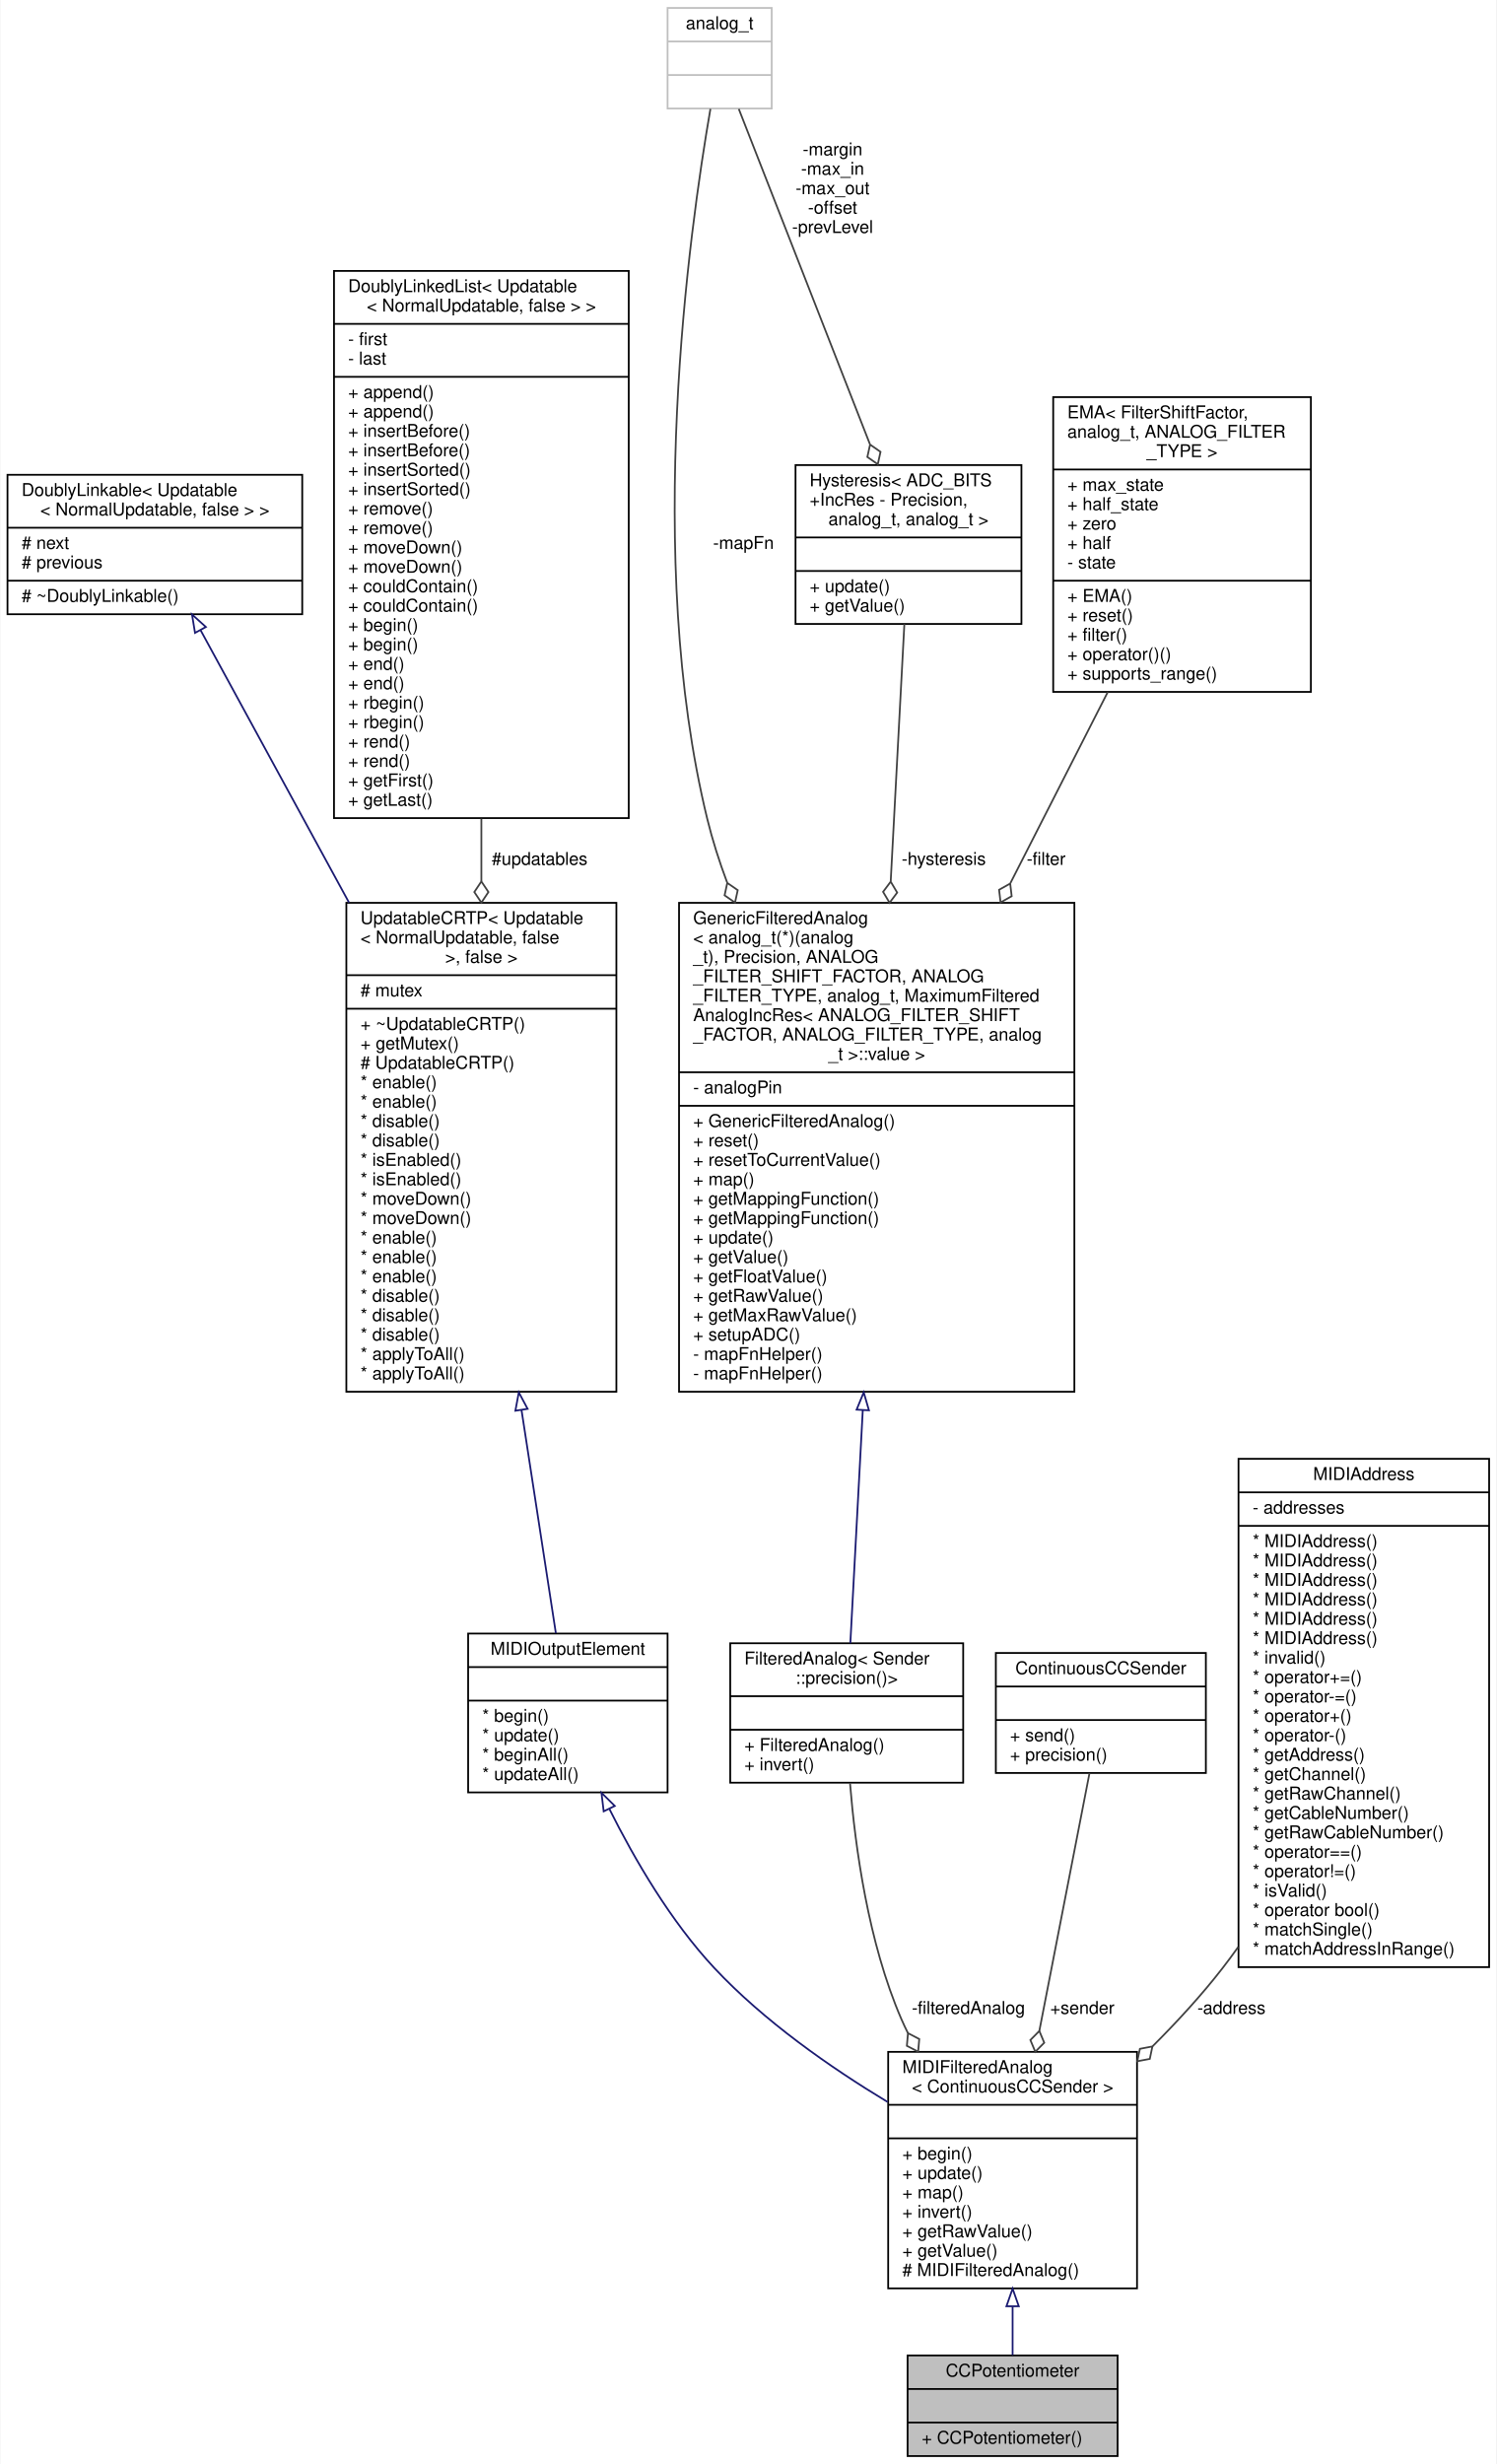
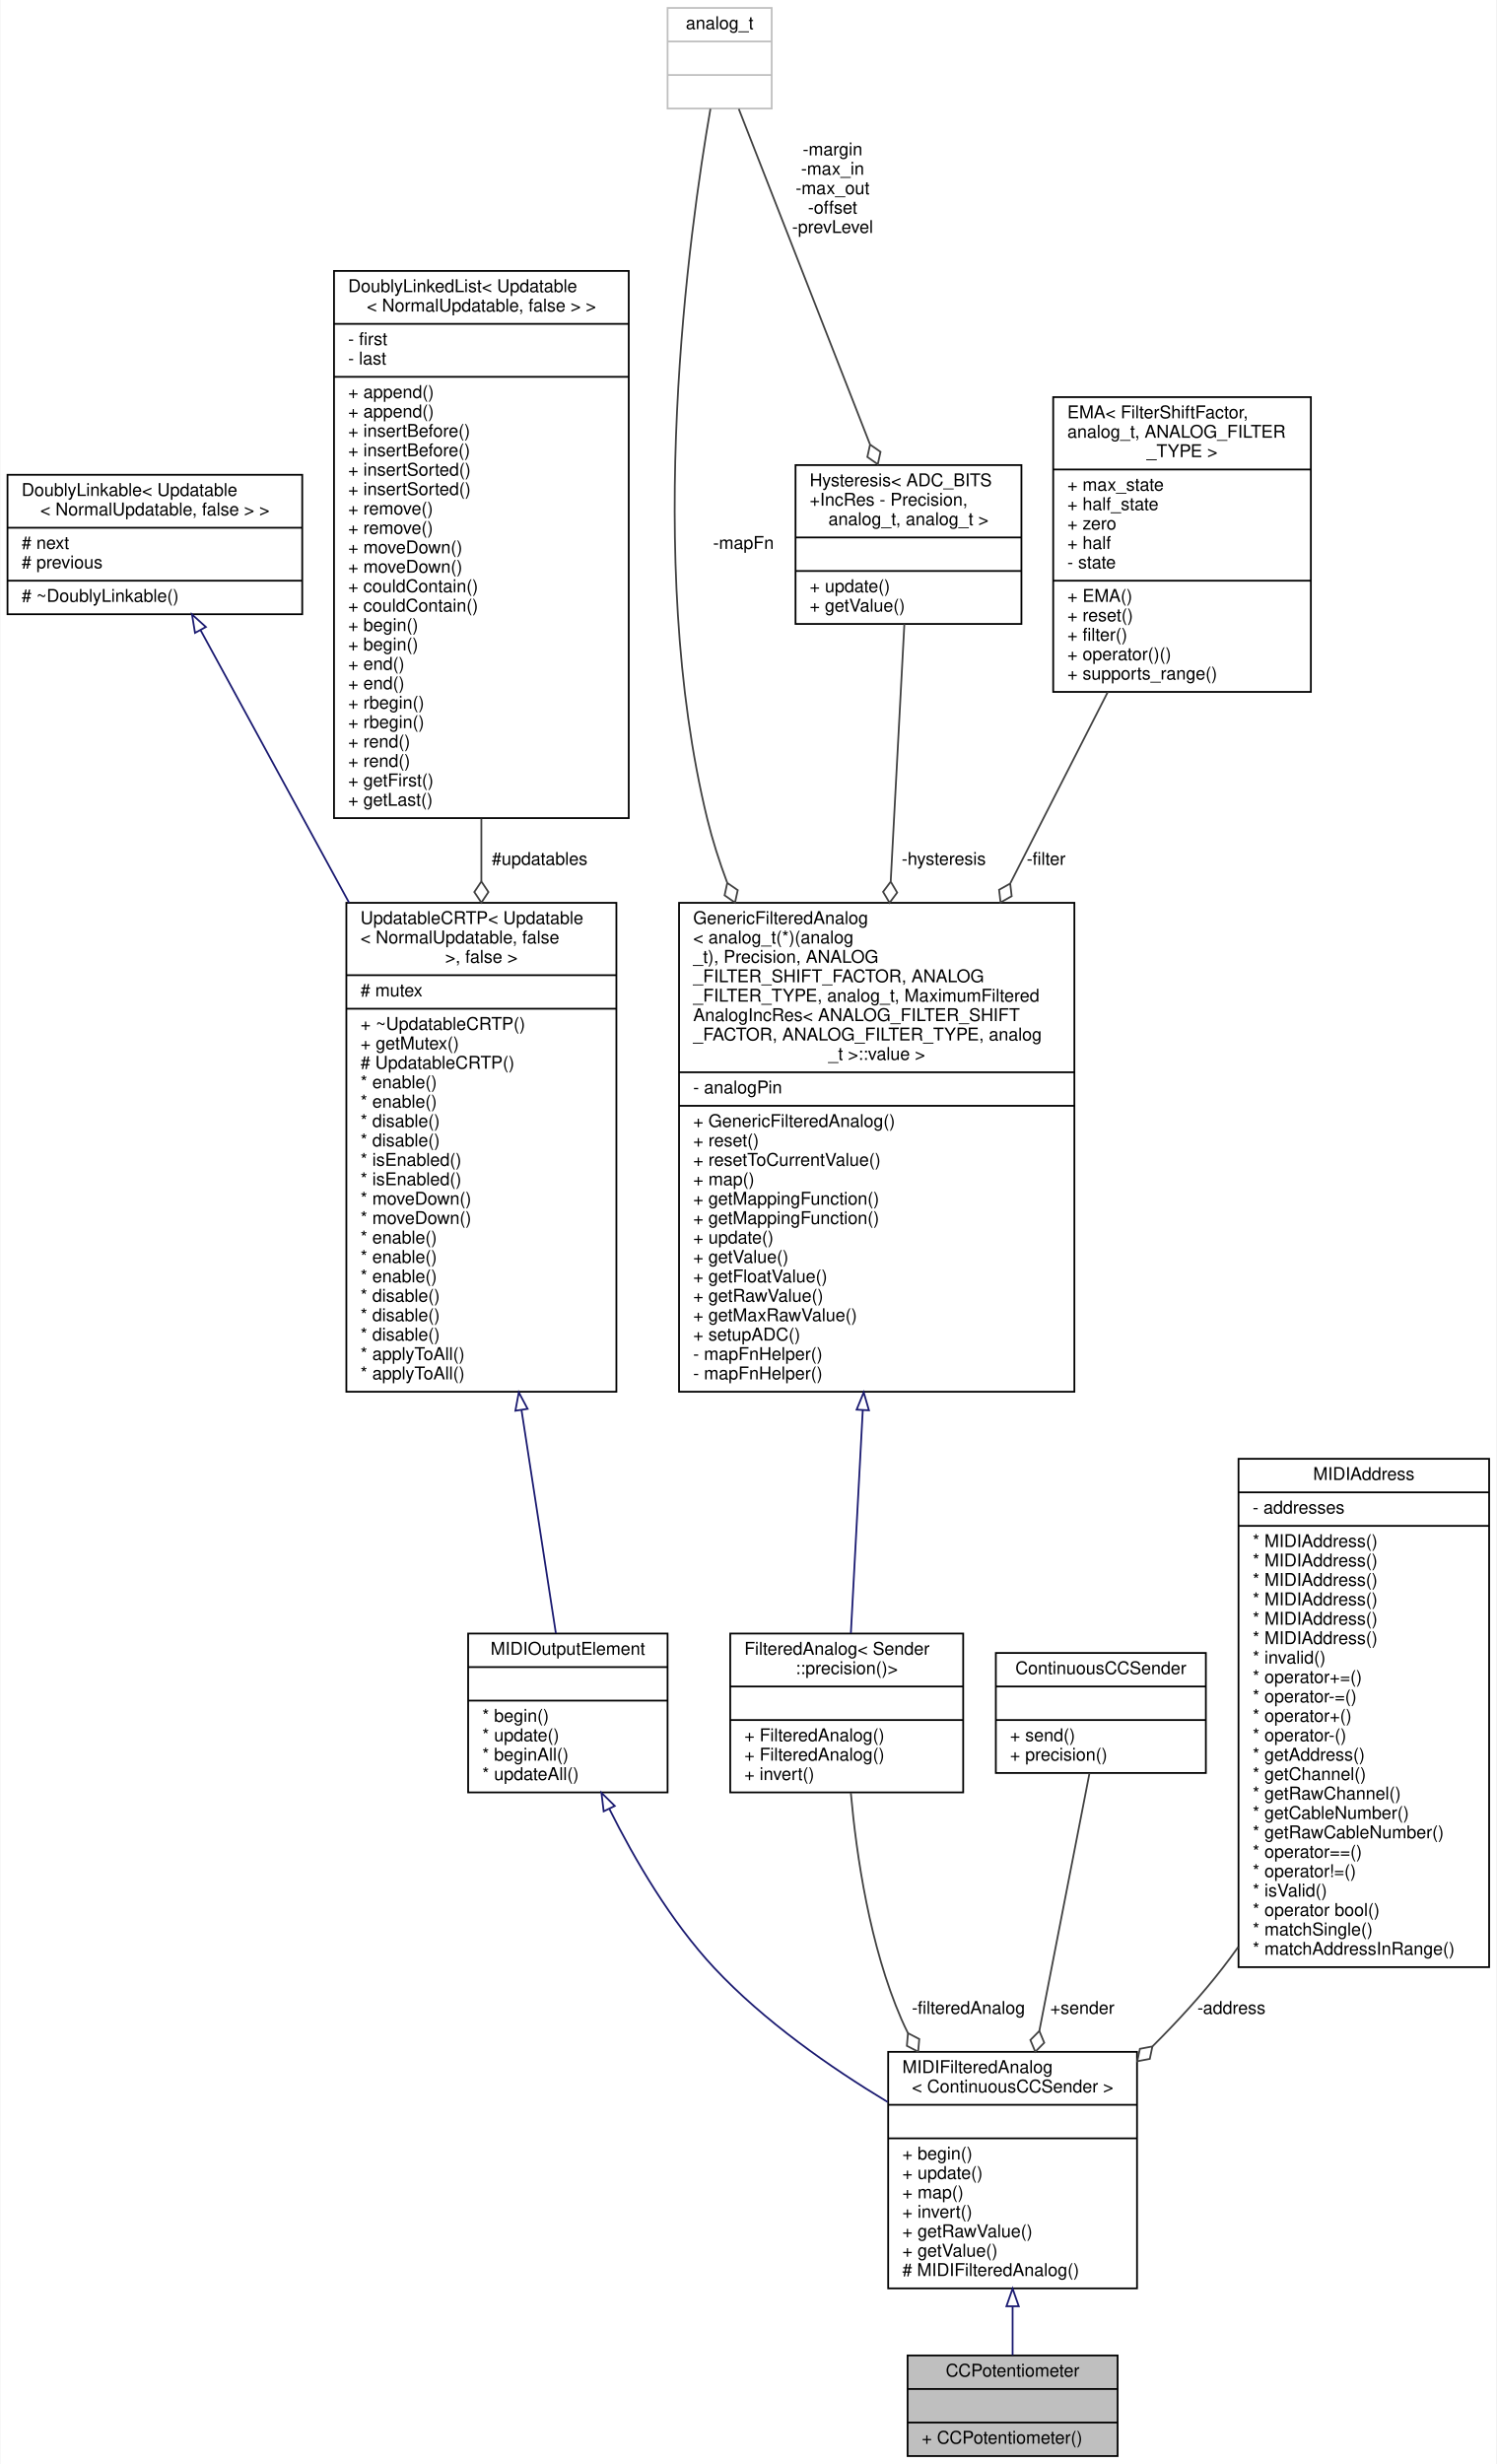
<svg xmlns="http://www.w3.org/2000/svg" xmlns:xlink="http://www.w3.org/1999/xlink" width="848pt" height="1396pt" viewBox="0.00 0.00 847.50 1396.00">
  <g id="graph0" class="graph" transform="scale(1 1) rotate(0) translate(4 1392)">
    <polygon fill="white" stroke="transparent" points="-4,4 -4,-1392 843.5,-1392 843.5,4 -4,4" />
    <g id="node1" class="node">
      <g id="a_node1">
        <a xlink:title="A class of MIDIOutputElements that read the analog input from a potentiometer or fader,...">
          <polygon fill="#bfbfbf" stroke="black" points="510,-0.5 510,-57.5 629,-57.5 629,-0.5 510,-0.5" />
          <text text-anchor="middle" x="569.5" y="-45.5" font-family="Helvetica,sans-Serif" font-size="10.00">CCPotentiometer</text>
          <polyline fill="none" stroke="black" points="510,-38.5 629,-38.5 " />
          <text text-anchor="middle" x="569.5" y="-26.5" font-family="Helvetica,sans-Serif" font-size="10.00"> </text>
          <polyline fill="none" stroke="black" points="510,-19.5 629,-19.5 " />
          <text text-anchor="start" x="518" y="-7.5" font-family="Helvetica,sans-Serif" font-size="10.00">+ CCPotentiometer()</text>
        </a>
      </g>
    </g>
    <g id="node2" class="node">
      <g id="a_node2">
        <a xlink:href="../../d5/d8e/classMIDIFilteredAnalog.html" target="_top" xlink:title=" ">
          <polygon fill="white" stroke="black" points="499,-95.5 499,-229.5 640,-229.5 640,-95.5 499,-95.5" />
          <text text-anchor="start" x="507" y="-217.5" font-family="Helvetica,sans-Serif" font-size="10.00">MIDIFilteredAnalog</text>
          <text text-anchor="middle" x="569.5" y="-206.5" font-family="Helvetica,sans-Serif" font-size="10.00">&lt; ContinuousCCSender &gt;</text>
          <polyline fill="none" stroke="black" points="499,-199.5 640,-199.5 " />
          <text text-anchor="middle" x="569.5" y="-187.5" font-family="Helvetica,sans-Serif" font-size="10.00"> </text>
          <polyline fill="none" stroke="black" points="499,-180.5 640,-180.5 " />
          <text text-anchor="start" x="507" y="-168.5" font-family="Helvetica,sans-Serif" font-size="10.00">+ begin()</text>
          <text text-anchor="start" x="507" y="-157.5" font-family="Helvetica,sans-Serif" font-size="10.00">+ update()</text>
          <text text-anchor="start" x="507" y="-146.5" font-family="Helvetica,sans-Serif" font-size="10.00">+ map()</text>
          <text text-anchor="start" x="507" y="-135.5" font-family="Helvetica,sans-Serif" font-size="10.00">+ invert()</text>
          <text text-anchor="start" x="507" y="-124.5" font-family="Helvetica,sans-Serif" font-size="10.00">+ getRawValue()</text>
          <text text-anchor="start" x="507" y="-113.5" font-family="Helvetica,sans-Serif" font-size="10.00">+ getValue()</text>
          <text text-anchor="start" x="507" y="-102.5" font-family="Helvetica,sans-Serif" font-size="10.00"># MIDIFilteredAnalog()</text>
        </a>
      </g>
    </g>
    <g id="edge1" class="edge">
      <path fill="none" stroke="midnightblue" d="M569.5,-85.12C569.5,-75.36 569.5,-65.92 569.5,-57.7" />
      <polygon fill="none" stroke="midnightblue" points="566,-85.36 569.5,-95.36 573,-85.36 566,-85.36" />
    </g>
    <g id="node3" class="node">
      <g id="a_node3">
        <a xlink:href="../../d1/d55/classAH_1_1Updatable.html" target="_top" xlink:title=" ">
          <polygon fill="white" stroke="black" points="261,-376.5 261,-466.5 374,-466.5 374,-376.5 261,-376.5" />
          <text text-anchor="middle" x="317.5" y="-454.5" font-family="Helvetica,sans-Serif" font-size="10.00">MIDIOutputElement</text>
          <polyline fill="none" stroke="black" points="261,-447.5 374,-447.5 " />
          <text text-anchor="middle" x="317.5" y="-435.5" font-family="Helvetica,sans-Serif" font-size="10.00"> </text>
          <polyline fill="none" stroke="black" points="261,-428.5 374,-428.5 " />
          <text text-anchor="start" x="269" y="-416.5" font-family="Helvetica,sans-Serif" font-size="10.00">* begin()</text>
          <text text-anchor="start" x="269" y="-405.5" font-family="Helvetica,sans-Serif" font-size="10.00">* update()</text>
          <text text-anchor="start" x="269" y="-394.5" font-family="Helvetica,sans-Serif" font-size="10.00">* beginAll()</text>
          <text text-anchor="start" x="269" y="-383.5" font-family="Helvetica,sans-Serif" font-size="10.00">* updateAll()</text>
        </a>
      </g>
    </g>
    <g id="edge2" class="edge">
      <path fill="none" stroke="midnightblue" d="M341.01,-367.16C355.42,-338.34 375.84,-303.37 400.5,-277 428.62,-246.93 466.15,-220.72 498.7,-201.09" />
      <polygon fill="none" stroke="midnightblue" points="337.8,-365.77 336.54,-376.29 344.08,-368.84 337.8,-365.77" />
    </g>
    <g id="node4" class="node">
      <g id="a_node4">
        <a xlink:href="../../d8/d1a/classAH_1_1UpdatableCRTP.html" target="_top" xlink:title=" ">
          <polygon fill="white" stroke="black" points="192,-603.5 192,-880.5 345,-880.5 345,-603.5 192,-603.5" />
          <text text-anchor="start" x="200" y="-868.5" font-family="Helvetica,sans-Serif" font-size="10.00">UpdatableCRTP&lt; Updatable</text>
          <text text-anchor="start" x="200" y="-857.5" font-family="Helvetica,sans-Serif" font-size="10.00">&lt; NormalUpdatable, false</text>
          <text text-anchor="middle" x="268.5" y="-846.5" font-family="Helvetica,sans-Serif" font-size="10.00"> &gt;, false &gt;</text>
          <polyline fill="none" stroke="black" points="192,-839.5 345,-839.5 " />
          <text text-anchor="start" x="200" y="-827.5" font-family="Helvetica,sans-Serif" font-size="10.00"># mutex</text>
          <polyline fill="none" stroke="black" points="192,-820.5 345,-820.5 " />
          <text text-anchor="start" x="200" y="-808.5" font-family="Helvetica,sans-Serif" font-size="10.00">+ ~UpdatableCRTP()</text>
          <text text-anchor="start" x="200" y="-797.5" font-family="Helvetica,sans-Serif" font-size="10.00">+ getMutex()</text>
          <text text-anchor="start" x="200" y="-786.5" font-family="Helvetica,sans-Serif" font-size="10.00"># UpdatableCRTP()</text>
          <text text-anchor="start" x="200" y="-775.5" font-family="Helvetica,sans-Serif" font-size="10.00">* enable()</text>
          <text text-anchor="start" x="200" y="-764.5" font-family="Helvetica,sans-Serif" font-size="10.00">* enable()</text>
          <text text-anchor="start" x="200" y="-753.5" font-family="Helvetica,sans-Serif" font-size="10.00">* disable()</text>
          <text text-anchor="start" x="200" y="-742.5" font-family="Helvetica,sans-Serif" font-size="10.00">* disable()</text>
          <text text-anchor="start" x="200" y="-731.5" font-family="Helvetica,sans-Serif" font-size="10.00">* isEnabled()</text>
          <text text-anchor="start" x="200" y="-720.5" font-family="Helvetica,sans-Serif" font-size="10.00">* isEnabled()</text>
          <text text-anchor="start" x="200" y="-709.5" font-family="Helvetica,sans-Serif" font-size="10.00">* moveDown()</text>
          <text text-anchor="start" x="200" y="-698.5" font-family="Helvetica,sans-Serif" font-size="10.00">* moveDown()</text>
          <text text-anchor="start" x="200" y="-687.5" font-family="Helvetica,sans-Serif" font-size="10.00">* enable()</text>
          <text text-anchor="start" x="200" y="-676.5" font-family="Helvetica,sans-Serif" font-size="10.00">* enable()</text>
          <text text-anchor="start" x="200" y="-665.5" font-family="Helvetica,sans-Serif" font-size="10.00">* enable()</text>
          <text text-anchor="start" x="200" y="-654.5" font-family="Helvetica,sans-Serif" font-size="10.00">* disable()</text>
          <text text-anchor="start" x="200" y="-643.5" font-family="Helvetica,sans-Serif" font-size="10.00">* disable()</text>
          <text text-anchor="start" x="200" y="-632.5" font-family="Helvetica,sans-Serif" font-size="10.00">* disable()</text>
          <text text-anchor="start" x="200" y="-621.5" font-family="Helvetica,sans-Serif" font-size="10.00">* applyToAll()</text>
          <text text-anchor="start" x="200" y="-610.5" font-family="Helvetica,sans-Serif" font-size="10.00">* applyToAll()</text>
        </a>
      </g>
    </g>
    <g id="edge3" class="edge">
      <path fill="none" stroke="midnightblue" d="M291.26,-593.05C298.34,-547.05 305.61,-499.78 310.7,-466.71" />
      <polygon fill="none" stroke="midnightblue" points="287.77,-592.74 289.71,-603.15 294.69,-593.8 287.77,-592.74" />
    </g>
    <g id="node5" class="node">
      <g id="a_node5">
        <a xlink:href="../../d4/d23/classDoublyLinkable.html" target="_top" xlink:title=" ">
          <polygon fill="white" stroke="black" points="0,-1044 0,-1123 167,-1123 167,-1044 0,-1044" />
          <text text-anchor="start" x="8" y="-1111" font-family="Helvetica,sans-Serif" font-size="10.00">DoublyLinkable&lt; Updatable</text>
          <text text-anchor="middle" x="83.5" y="-1100" font-family="Helvetica,sans-Serif" font-size="10.00">&lt; NormalUpdatable, false &gt; &gt;</text>
          <polyline fill="none" stroke="black" points="0,-1093 167,-1093 " />
          <text text-anchor="start" x="8" y="-1081" font-family="Helvetica,sans-Serif" font-size="10.00"># next</text>
          <text text-anchor="start" x="8" y="-1070" font-family="Helvetica,sans-Serif" font-size="10.00"># previous</text>
          <polyline fill="none" stroke="black" points="0,-1063 167,-1063 " />
          <text text-anchor="start" x="8" y="-1051" font-family="Helvetica,sans-Serif" font-size="10.00"># ~DoublyLinkable()</text>
        </a>
      </g>
    </g>
    <g id="edge4" class="edge">
      <path fill="none" stroke="midnightblue" d="M109.45,-1034.88C131.28,-994.81 163.64,-935.43 193.48,-880.68" />
      <polygon fill="none" stroke="midnightblue" points="106.25,-1033.43 104.54,-1043.89 112.4,-1036.78 106.25,-1033.43" />
    </g>
    <g id="node6" class="node">
      <g id="a_node6">
        <a xlink:href="../../dd/d16/classDoublyLinkedList.html" target="_top" xlink:title=" ">
          <polygon fill="white" stroke="black" points="185,-928.5 185,-1238.5 352,-1238.5 352,-928.5 185,-928.5" />
          <text text-anchor="start" x="193" y="-1226.5" font-family="Helvetica,sans-Serif" font-size="10.00">DoublyLinkedList&lt; Updatable</text>
          <text text-anchor="middle" x="268.5" y="-1215.5" font-family="Helvetica,sans-Serif" font-size="10.00">&lt; NormalUpdatable, false &gt; &gt;</text>
          <polyline fill="none" stroke="black" points="185,-1208.5 352,-1208.5 " />
          <text text-anchor="start" x="193" y="-1196.5" font-family="Helvetica,sans-Serif" font-size="10.00">- first</text>
          <text text-anchor="start" x="193" y="-1185.5" font-family="Helvetica,sans-Serif" font-size="10.00">- last</text>
          <polyline fill="none" stroke="black" points="185,-1178.5 352,-1178.5 " />
          <text text-anchor="start" x="193" y="-1166.5" font-family="Helvetica,sans-Serif" font-size="10.00">+ append()</text>
          <text text-anchor="start" x="193" y="-1155.5" font-family="Helvetica,sans-Serif" font-size="10.00">+ append()</text>
          <text text-anchor="start" x="193" y="-1144.5" font-family="Helvetica,sans-Serif" font-size="10.00">+ insertBefore()</text>
          <text text-anchor="start" x="193" y="-1133.5" font-family="Helvetica,sans-Serif" font-size="10.00">+ insertBefore()</text>
          <text text-anchor="start" x="193" y="-1122.5" font-family="Helvetica,sans-Serif" font-size="10.00">+ insertSorted()</text>
          <text text-anchor="start" x="193" y="-1111.5" font-family="Helvetica,sans-Serif" font-size="10.00">+ insertSorted()</text>
          <text text-anchor="start" x="193" y="-1100.5" font-family="Helvetica,sans-Serif" font-size="10.00">+ remove()</text>
          <text text-anchor="start" x="193" y="-1089.5" font-family="Helvetica,sans-Serif" font-size="10.00">+ remove()</text>
          <text text-anchor="start" x="193" y="-1078.5" font-family="Helvetica,sans-Serif" font-size="10.00">+ moveDown()</text>
          <text text-anchor="start" x="193" y="-1067.5" font-family="Helvetica,sans-Serif" font-size="10.00">+ moveDown()</text>
          <text text-anchor="start" x="193" y="-1056.5" font-family="Helvetica,sans-Serif" font-size="10.00">+ couldContain()</text>
          <text text-anchor="start" x="193" y="-1045.5" font-family="Helvetica,sans-Serif" font-size="10.00">+ couldContain()</text>
          <text text-anchor="start" x="193" y="-1034.5" font-family="Helvetica,sans-Serif" font-size="10.00">+ begin()</text>
          <text text-anchor="start" x="193" y="-1023.5" font-family="Helvetica,sans-Serif" font-size="10.00">+ begin()</text>
          <text text-anchor="start" x="193" y="-1012.5" font-family="Helvetica,sans-Serif" font-size="10.00">+ end()</text>
          <text text-anchor="start" x="193" y="-1001.5" font-family="Helvetica,sans-Serif" font-size="10.00">+ end()</text>
          <text text-anchor="start" x="193" y="-990.5" font-family="Helvetica,sans-Serif" font-size="10.00">+ rbegin()</text>
          <text text-anchor="start" x="193" y="-979.5" font-family="Helvetica,sans-Serif" font-size="10.00">+ rbegin()</text>
          <text text-anchor="start" x="193" y="-968.5" font-family="Helvetica,sans-Serif" font-size="10.00">+ rend()</text>
          <text text-anchor="start" x="193" y="-957.5" font-family="Helvetica,sans-Serif" font-size="10.00">+ rend()</text>
          <text text-anchor="start" x="193" y="-946.5" font-family="Helvetica,sans-Serif" font-size="10.00">+ getFirst()</text>
          <text text-anchor="start" x="193" y="-935.5" font-family="Helvetica,sans-Serif" font-size="10.00">+ getLast()</text>
        </a>
      </g>
    </g>
    <g id="edge5" class="edge">
      <path fill="none" stroke="#404040" d="M268.5,-928.15C268.5,-916.38 268.5,-904.52 268.5,-892.78" />
      <polygon fill="none" stroke="#404040" points="268.5,-892.61 264.5,-886.61 268.5,-880.61 272.5,-886.61 268.5,-892.61" />
      <text text-anchor="middle" x="301.5" y="-902" font-family="Helvetica,sans-Serif" font-size="10.00"> #updatables</text>
    </g>
    <g id="node7" class="node">
      <g id="a_node7">
        <a xlink:href="../../d3/d6e/classAH_1_1FilteredAnalog.html" target="_top" xlink:title=" ">
-           <polygon fill="white" stroke="black" points="409.5,-382 409.5,-461 541.5,-461 541.5,-382 409.5,-382" />
-           <text text-anchor="start" x="417.5" y="-449" font-family="Helvetica,sans-Serif" font-size="10.00">FilteredAnalog&lt; Sender</text>
-           <text text-anchor="middle" x="475.5" y="-438" font-family="Helvetica,sans-Serif" font-size="10.00">::precision()&gt;</text>
-           <polyline fill="none" stroke="black" points="409.5,-431 541.5,-431 " />
-           <text text-anchor="middle" x="475.5" y="-419" font-family="Helvetica,sans-Serif" font-size="10.00"> </text>
-           <polyline fill="none" stroke="black" points="409.5,-412 541.5,-412 " />
-           <text text-anchor="start" x="417.5" y="-400" font-family="Helvetica,sans-Serif" font-size="10.00">+ FilteredAnalog()</text>
-           <text text-anchor="start" x="417.5" y="-389" font-family="Helvetica,sans-Serif" font-size="10.00">+ invert()</text>
+           <polygon fill="white" stroke="black" points="409.5,-376.5 409.5,-466.5 541.5,-466.5 541.5,-376.5 409.5,-376.5" />
+           <text text-anchor="start" x="417.5" y="-454.5" font-family="Helvetica,sans-Serif" font-size="10.00">FilteredAnalog&lt; Sender</text>
+           <text text-anchor="middle" x="475.5" y="-443.5" font-family="Helvetica,sans-Serif" font-size="10.00">::precision()&gt;</text>
+           <polyline fill="none" stroke="black" points="409.5,-436.5 541.5,-436.5 " />
+           <text text-anchor="middle" x="475.5" y="-424.5" font-family="Helvetica,sans-Serif" font-size="10.00"> </text>
+           <polyline fill="none" stroke="black" points="409.5,-417.5 541.5,-417.5 " />
+           <text text-anchor="start" x="417.5" y="-405.5" font-family="Helvetica,sans-Serif" font-size="10.00">+ FilteredAnalog()</text>
+           <text text-anchor="start" x="417.5" y="-394.5" font-family="Helvetica,sans-Serif" font-size="10.00">+ FilteredAnalog()</text>
+           <text text-anchor="start" x="417.5" y="-383.5" font-family="Helvetica,sans-Serif" font-size="10.00">+ invert()</text>
        </a>
      </g>
    </g>
    <g id="edge6" class="edge">
-       <path fill="none" stroke="#404040" d="M477.38,-381.69C480.28,-345.73 487.67,-291.41 506.5,-248 507.64,-245.38 508.87,-242.76 510.18,-240.16" />
+       <path fill="none" stroke="#404040" d="M477.83,-376.36C481.02,-340.51 488.58,-289.31 506.5,-248 507.64,-245.38 508.87,-242.76 510.18,-240.16" />
      <polygon fill="none" stroke="#404040" points="510.22,-240.1 509.59,-232.92 515.98,-229.58 516.61,-236.76 510.22,-240.1" />
      <text text-anchor="middle" x="544.5" y="-251" font-family="Helvetica,sans-Serif" font-size="10.00"> -filteredAnalog</text>
    </g>
    <g id="node8" class="node">
      <g id="a_node8">
        <a xlink:href="../../da/d36/classAH_1_1GenericFilteredAnalog.html" target="_top" xlink:title=" ">
          <polygon fill="white" stroke="black" points="380.5,-603.5 380.5,-880.5 604.5,-880.5 604.5,-603.5 380.5,-603.5" />
          <text text-anchor="start" x="388.5" y="-868.5" font-family="Helvetica,sans-Serif" font-size="10.00">GenericFilteredAnalog</text>
          <text text-anchor="start" x="388.5" y="-857.5" font-family="Helvetica,sans-Serif" font-size="10.00">&lt; analog_t(*)(analog</text>
          <text text-anchor="start" x="388.5" y="-846.5" font-family="Helvetica,sans-Serif" font-size="10.00">_t), Precision, ANALOG</text>
          <text text-anchor="start" x="388.5" y="-835.5" font-family="Helvetica,sans-Serif" font-size="10.00">_FILTER_SHIFT_FACTOR, ANALOG</text>
          <text text-anchor="start" x="388.5" y="-824.5" font-family="Helvetica,sans-Serif" font-size="10.00">_FILTER_TYPE, analog_t, MaximumFiltered</text>
          <text text-anchor="start" x="388.5" y="-813.5" font-family="Helvetica,sans-Serif" font-size="10.00">AnalogIncRes&lt; ANALOG_FILTER_SHIFT</text>
          <text text-anchor="start" x="388.5" y="-802.5" font-family="Helvetica,sans-Serif" font-size="10.00">_FACTOR, ANALOG_FILTER_TYPE, analog</text>
          <text text-anchor="middle" x="492.5" y="-791.5" font-family="Helvetica,sans-Serif" font-size="10.00">_t &gt;::value &gt;</text>
          <polyline fill="none" stroke="black" points="380.5,-784.5 604.5,-784.5 " />
          <text text-anchor="start" x="388.5" y="-772.5" font-family="Helvetica,sans-Serif" font-size="10.00">- analogPin</text>
          <polyline fill="none" stroke="black" points="380.5,-765.5 604.5,-765.5 " />
          <text text-anchor="start" x="388.5" y="-753.5" font-family="Helvetica,sans-Serif" font-size="10.00">+ GenericFilteredAnalog()</text>
          <text text-anchor="start" x="388.5" y="-742.5" font-family="Helvetica,sans-Serif" font-size="10.00">+ reset()</text>
          <text text-anchor="start" x="388.5" y="-731.5" font-family="Helvetica,sans-Serif" font-size="10.00">+ resetToCurrentValue()</text>
          <text text-anchor="start" x="388.5" y="-720.5" font-family="Helvetica,sans-Serif" font-size="10.00">+ map()</text>
          <text text-anchor="start" x="388.5" y="-709.5" font-family="Helvetica,sans-Serif" font-size="10.00">+ getMappingFunction()</text>
          <text text-anchor="start" x="388.5" y="-698.5" font-family="Helvetica,sans-Serif" font-size="10.00">+ getMappingFunction()</text>
          <text text-anchor="start" x="388.5" y="-687.5" font-family="Helvetica,sans-Serif" font-size="10.00">+ update()</text>
          <text text-anchor="start" x="388.5" y="-676.5" font-family="Helvetica,sans-Serif" font-size="10.00">+ getValue()</text>
          <text text-anchor="start" x="388.5" y="-665.5" font-family="Helvetica,sans-Serif" font-size="10.00">+ getFloatValue()</text>
          <text text-anchor="start" x="388.5" y="-654.5" font-family="Helvetica,sans-Serif" font-size="10.00">+ getRawValue()</text>
          <text text-anchor="start" x="388.5" y="-643.5" font-family="Helvetica,sans-Serif" font-size="10.00">+ getMaxRawValue()</text>
          <text text-anchor="start" x="388.5" y="-632.5" font-family="Helvetica,sans-Serif" font-size="10.00">+ setupADC()</text>
          <text text-anchor="start" x="388.5" y="-621.5" font-family="Helvetica,sans-Serif" font-size="10.00">- mapFnHelper()</text>
          <text text-anchor="start" x="388.5" y="-610.5" font-family="Helvetica,sans-Serif" font-size="10.00">- mapFnHelper()</text>
        </a>
      </g>
    </g>
    <g id="edge7" class="edge">
-       <path fill="none" stroke="midnightblue" d="M484.61,-593.11C482.01,-544.38 479.33,-494.23 477.56,-461.02" />
+       <path fill="none" stroke="midnightblue" d="M484.6,-593.05C482.15,-547.05 479.62,-499.78 477.86,-466.71" />
      <polygon fill="none" stroke="midnightblue" points="481.11,-593.35 485.14,-603.15 488.1,-592.98 481.11,-593.35" />
    </g>
    <g id="node9" class="node">
      <g id="a_node9">
        <a xlink:href="../../d2/dcb/classHysteresis.html" target="_top" xlink:title=" ">
          <polygon fill="white" stroke="black" points="446.5,-1038.5 446.5,-1128.5 574.5,-1128.5 574.5,-1038.5 446.5,-1038.5" />
          <text text-anchor="start" x="454.5" y="-1116.5" font-family="Helvetica,sans-Serif" font-size="10.00">Hysteresis&lt; ADC_BITS</text>
          <text text-anchor="start" x="454.5" y="-1105.5" font-family="Helvetica,sans-Serif" font-size="10.00">+IncRes - Precision,</text>
          <text text-anchor="middle" x="510.5" y="-1094.5" font-family="Helvetica,sans-Serif" font-size="10.00"> analog_t, analog_t &gt;</text>
          <polyline fill="none" stroke="black" points="446.5,-1087.5 574.5,-1087.5 " />
          <text text-anchor="middle" x="510.5" y="-1075.5" font-family="Helvetica,sans-Serif" font-size="10.00"> </text>
          <polyline fill="none" stroke="black" points="446.5,-1068.5 574.5,-1068.5 " />
          <text text-anchor="start" x="454.5" y="-1056.5" font-family="Helvetica,sans-Serif" font-size="10.00">+ update()</text>
          <text text-anchor="start" x="454.5" y="-1045.5" font-family="Helvetica,sans-Serif" font-size="10.00">+ getValue()</text>
        </a>
      </g>
    </g>
    <g id="edge8" class="edge">
      <path fill="none" stroke="#404040" d="M508.17,-1038.46C506.19,-1001.26 503.25,-945.73 500.44,-892.83" />
      <polygon fill="none" stroke="#404040" points="500.43,-892.5 496.11,-886.72 499.79,-880.52 504.1,-886.3 500.43,-892.5" />
      <text text-anchor="middle" x="530.5" y="-902" font-family="Helvetica,sans-Serif" font-size="10.00"> -hysteresis</text>
    </g>
    <g id="node10" class="node">
      <g id="a_node10">
        <a xlink:title=" ">
          <polygon fill="white" stroke="#bfbfbf" points="374,-1330.5 374,-1387.5 433,-1387.5 433,-1330.5 374,-1330.5" />
          <text text-anchor="middle" x="403.5" y="-1375.5" font-family="Helvetica,sans-Serif" font-size="10.00">analog_t</text>
          <polyline fill="none" stroke="#bfbfbf" points="374,-1368.5 433,-1368.5 " />
          <text text-anchor="middle" x="403.5" y="-1356.5" font-family="Helvetica,sans-Serif" font-size="10.00"> </text>
          <polyline fill="none" stroke="#bfbfbf" points="374,-1349.5 433,-1349.5 " />
          <text text-anchor="middle" x="403.5" y="-1337.5" font-family="Helvetica,sans-Serif" font-size="10.00"> </text>
        </a>
      </g>
    </g>
    <g id="edge11" class="edge">
      <path fill="none" stroke="#404040" d="M398.28,-1330.3C386.28,-1261.17 360.39,-1075.97 396.5,-928 399.43,-916.01 403.27,-903.94 407.75,-892.01" />
      <polygon fill="none" stroke="#404040" points="407.83,-891.79 406.31,-884.74 412.22,-880.62 413.75,-887.67 407.83,-891.79" />
      <text text-anchor="middle" x="417" y="-1081" font-family="Helvetica,sans-Serif" font-size="10.00"> -mapFn</text>
    </g>
    <g id="edge9" class="edge">
      <path fill="none" stroke="#404040" d="M414.35,-1330.27C431.7,-1285.93 466.02,-1198.19 488.61,-1140.44" />
      <polygon fill="none" stroke="#404040" points="488.74,-1140.13 487.2,-1133.09 493.11,-1128.96 494.65,-1136 488.74,-1140.13" />
      <text text-anchor="middle" x="467.5" y="-1304" font-family="Helvetica,sans-Serif" font-size="10.00"> -margin</text>
      <text text-anchor="middle" x="467.5" y="-1293" font-family="Helvetica,sans-Serif" font-size="10.00">-max_in</text>
      <text text-anchor="middle" x="467.5" y="-1282" font-family="Helvetica,sans-Serif" font-size="10.00">-max_out</text>
      <text text-anchor="middle" x="467.5" y="-1271" font-family="Helvetica,sans-Serif" font-size="10.00">-offset</text>
      <text text-anchor="middle" x="467.5" y="-1260" font-family="Helvetica,sans-Serif" font-size="10.00">-prevLevel</text>
    </g>
    <g id="node11" class="node">
      <g id="a_node11">
        <a xlink:href="../../d7/d40/classEMA.html" target="_top" xlink:title=" ">
          <polygon fill="white" stroke="black" points="592.5,-1000 592.5,-1167 738.5,-1167 738.5,-1000 592.5,-1000" />
          <text text-anchor="start" x="600.5" y="-1155" font-family="Helvetica,sans-Serif" font-size="10.00">EMA&lt; FilterShiftFactor,</text>
          <text text-anchor="start" x="600.5" y="-1144" font-family="Helvetica,sans-Serif" font-size="10.00"> analog_t, ANALOG_FILTER</text>
          <text text-anchor="middle" x="665.5" y="-1133" font-family="Helvetica,sans-Serif" font-size="10.00">_TYPE &gt;</text>
          <polyline fill="none" stroke="black" points="592.5,-1126 738.5,-1126 " />
          <text text-anchor="start" x="600.5" y="-1114" font-family="Helvetica,sans-Serif" font-size="10.00">+ max_state</text>
          <text text-anchor="start" x="600.5" y="-1103" font-family="Helvetica,sans-Serif" font-size="10.00">+ half_state</text>
          <text text-anchor="start" x="600.5" y="-1092" font-family="Helvetica,sans-Serif" font-size="10.00">+ zero</text>
          <text text-anchor="start" x="600.5" y="-1081" font-family="Helvetica,sans-Serif" font-size="10.00">+ half</text>
          <text text-anchor="start" x="600.5" y="-1070" font-family="Helvetica,sans-Serif" font-size="10.00">- state</text>
          <polyline fill="none" stroke="black" points="592.5,-1063 738.5,-1063 " />
          <text text-anchor="start" x="600.5" y="-1051" font-family="Helvetica,sans-Serif" font-size="10.00">+ EMA()</text>
          <text text-anchor="start" x="600.5" y="-1040" font-family="Helvetica,sans-Serif" font-size="10.00">+ reset()</text>
          <text text-anchor="start" x="600.5" y="-1029" font-family="Helvetica,sans-Serif" font-size="10.00">+ filter()</text>
          <text text-anchor="start" x="600.5" y="-1018" font-family="Helvetica,sans-Serif" font-size="10.00">+ operator()()</text>
          <text text-anchor="start" x="600.5" y="-1007" font-family="Helvetica,sans-Serif" font-size="10.00">+ supports_range()</text>
        </a>
      </g>
    </g>
    <g id="edge10" class="edge">
      <path fill="none" stroke="#404040" d="M623.4,-999.88C606.79,-967.28 587.18,-928.8 568.26,-891.68" />
      <polygon fill="none" stroke="#404040" points="568.13,-891.42 561.84,-887.89 562.68,-880.73 568.97,-884.26 568.13,-891.42" />
      <text text-anchor="middle" x="588.5" y="-902" font-family="Helvetica,sans-Serif" font-size="10.00"> -filter</text>
    </g>
    <g id="node12" class="node">
      <g id="a_node12">
        <a xlink:href="../../da/d07/classContinuousCCSender.html" target="_top" xlink:title="Class that sends continuous MIDI control change messages with a resolution of 7 bits.">
          <polygon fill="white" stroke="black" points="560,-387.5 560,-455.5 679,-455.5 679,-387.5 560,-387.5" />
          <text text-anchor="middle" x="619.5" y="-443.5" font-family="Helvetica,sans-Serif" font-size="10.00">ContinuousCCSender</text>
          <polyline fill="none" stroke="black" points="560,-436.5 679,-436.5 " />
          <text text-anchor="middle" x="619.5" y="-424.5" font-family="Helvetica,sans-Serif" font-size="10.00"> </text>
          <polyline fill="none" stroke="black" points="560,-417.5 679,-417.5 " />
          <text text-anchor="start" x="568" y="-405.5" font-family="Helvetica,sans-Serif" font-size="10.00">+ send()</text>
          <text text-anchor="start" x="568" y="-394.5" font-family="Helvetica,sans-Serif" font-size="10.00">+ precision()</text>
        </a>
      </g>
    </g>
    <g id="edge12" class="edge">
      <path fill="none" stroke="#404040" d="M613.07,-387.43C605.93,-350.73 594.16,-290.25 584.65,-241.39" />
      <polygon fill="none" stroke="#404040" points="584.64,-241.34 579.57,-236.21 582.35,-229.56 587.42,-234.68 584.64,-241.34" />
      <text text-anchor="middle" x="609" y="-251" font-family="Helvetica,sans-Serif" font-size="10.00"> +sender</text>
    </g>
    <g id="node13" class="node">
      <g id="a_node13">
        <a xlink:href="../../d7/d0f/classMIDIAddress.html" target="_top" xlink:title="A type-safe utility class for saving a MIDI address consisting of a 7-bit address,...">
          <polygon fill="white" stroke="black" points="697.5,-277.5 697.5,-565.5 839.5,-565.5 839.5,-277.5 697.5,-277.5" />
          <text text-anchor="middle" x="768.5" y="-553.5" font-family="Helvetica,sans-Serif" font-size="10.00">MIDIAddress</text>
          <polyline fill="none" stroke="black" points="697.5,-546.5 839.5,-546.5 " />
          <text text-anchor="start" x="705.5" y="-534.5" font-family="Helvetica,sans-Serif" font-size="10.00">- addresses</text>
          <polyline fill="none" stroke="black" points="697.5,-527.5 839.5,-527.5 " />
          <text text-anchor="start" x="705.5" y="-515.5" font-family="Helvetica,sans-Serif" font-size="10.00">* MIDIAddress()</text>
          <text text-anchor="start" x="705.5" y="-504.5" font-family="Helvetica,sans-Serif" font-size="10.00">* MIDIAddress()</text>
          <text text-anchor="start" x="705.5" y="-493.5" font-family="Helvetica,sans-Serif" font-size="10.00">* MIDIAddress()</text>
          <text text-anchor="start" x="705.5" y="-482.5" font-family="Helvetica,sans-Serif" font-size="10.00">* MIDIAddress()</text>
          <text text-anchor="start" x="705.5" y="-471.5" font-family="Helvetica,sans-Serif" font-size="10.00">* MIDIAddress()</text>
          <text text-anchor="start" x="705.5" y="-460.5" font-family="Helvetica,sans-Serif" font-size="10.00">* MIDIAddress()</text>
          <text text-anchor="start" x="705.5" y="-449.5" font-family="Helvetica,sans-Serif" font-size="10.00">* invalid()</text>
          <text text-anchor="start" x="705.5" y="-438.5" font-family="Helvetica,sans-Serif" font-size="10.00">* operator+=()</text>
          <text text-anchor="start" x="705.5" y="-427.5" font-family="Helvetica,sans-Serif" font-size="10.00">* operator-=()</text>
          <text text-anchor="start" x="705.5" y="-416.5" font-family="Helvetica,sans-Serif" font-size="10.00">* operator+()</text>
          <text text-anchor="start" x="705.5" y="-405.5" font-family="Helvetica,sans-Serif" font-size="10.00">* operator-()</text>
          <text text-anchor="start" x="705.5" y="-394.5" font-family="Helvetica,sans-Serif" font-size="10.00">* getAddress()</text>
          <text text-anchor="start" x="705.5" y="-383.5" font-family="Helvetica,sans-Serif" font-size="10.00">* getChannel()</text>
          <text text-anchor="start" x="705.5" y="-372.5" font-family="Helvetica,sans-Serif" font-size="10.00">* getRawChannel()</text>
          <text text-anchor="start" x="705.5" y="-361.5" font-family="Helvetica,sans-Serif" font-size="10.00">* getCableNumber()</text>
          <text text-anchor="start" x="705.5" y="-350.5" font-family="Helvetica,sans-Serif" font-size="10.00">* getRawCableNumber()</text>
          <text text-anchor="start" x="705.5" y="-339.5" font-family="Helvetica,sans-Serif" font-size="10.00">* operator==()</text>
          <text text-anchor="start" x="705.5" y="-328.5" font-family="Helvetica,sans-Serif" font-size="10.00">* operator!=()</text>
          <text text-anchor="start" x="705.5" y="-317.5" font-family="Helvetica,sans-Serif" font-size="10.00">* isValid()</text>
          <text text-anchor="start" x="705.5" y="-306.5" font-family="Helvetica,sans-Serif" font-size="10.00">* operator bool()</text>
          <text text-anchor="start" x="705.5" y="-295.5" font-family="Helvetica,sans-Serif" font-size="10.00">* matchSingle()</text>
          <text text-anchor="start" x="705.5" y="-284.5" font-family="Helvetica,sans-Serif" font-size="10.00">* matchAddressInRange()</text>
        </a>
      </g>
    </g>
    <g id="edge13" class="edge">
      <path fill="none" stroke="#404040" d="M697.27,-288.84C694.4,-284.79 691.47,-280.83 688.5,-277 676.7,-261.76 662.86,-246.67 648.86,-232.71" />
      <polygon fill="none" stroke="#404040" points="648.71,-232.57 641.63,-231.22 640.14,-224.17 647.23,-225.51 648.71,-232.57" />
      <text text-anchor="middle" x="693.5" y="-251" font-family="Helvetica,sans-Serif" font-size="10.00"> -address</text>
    </g>
  </g>
</svg>
